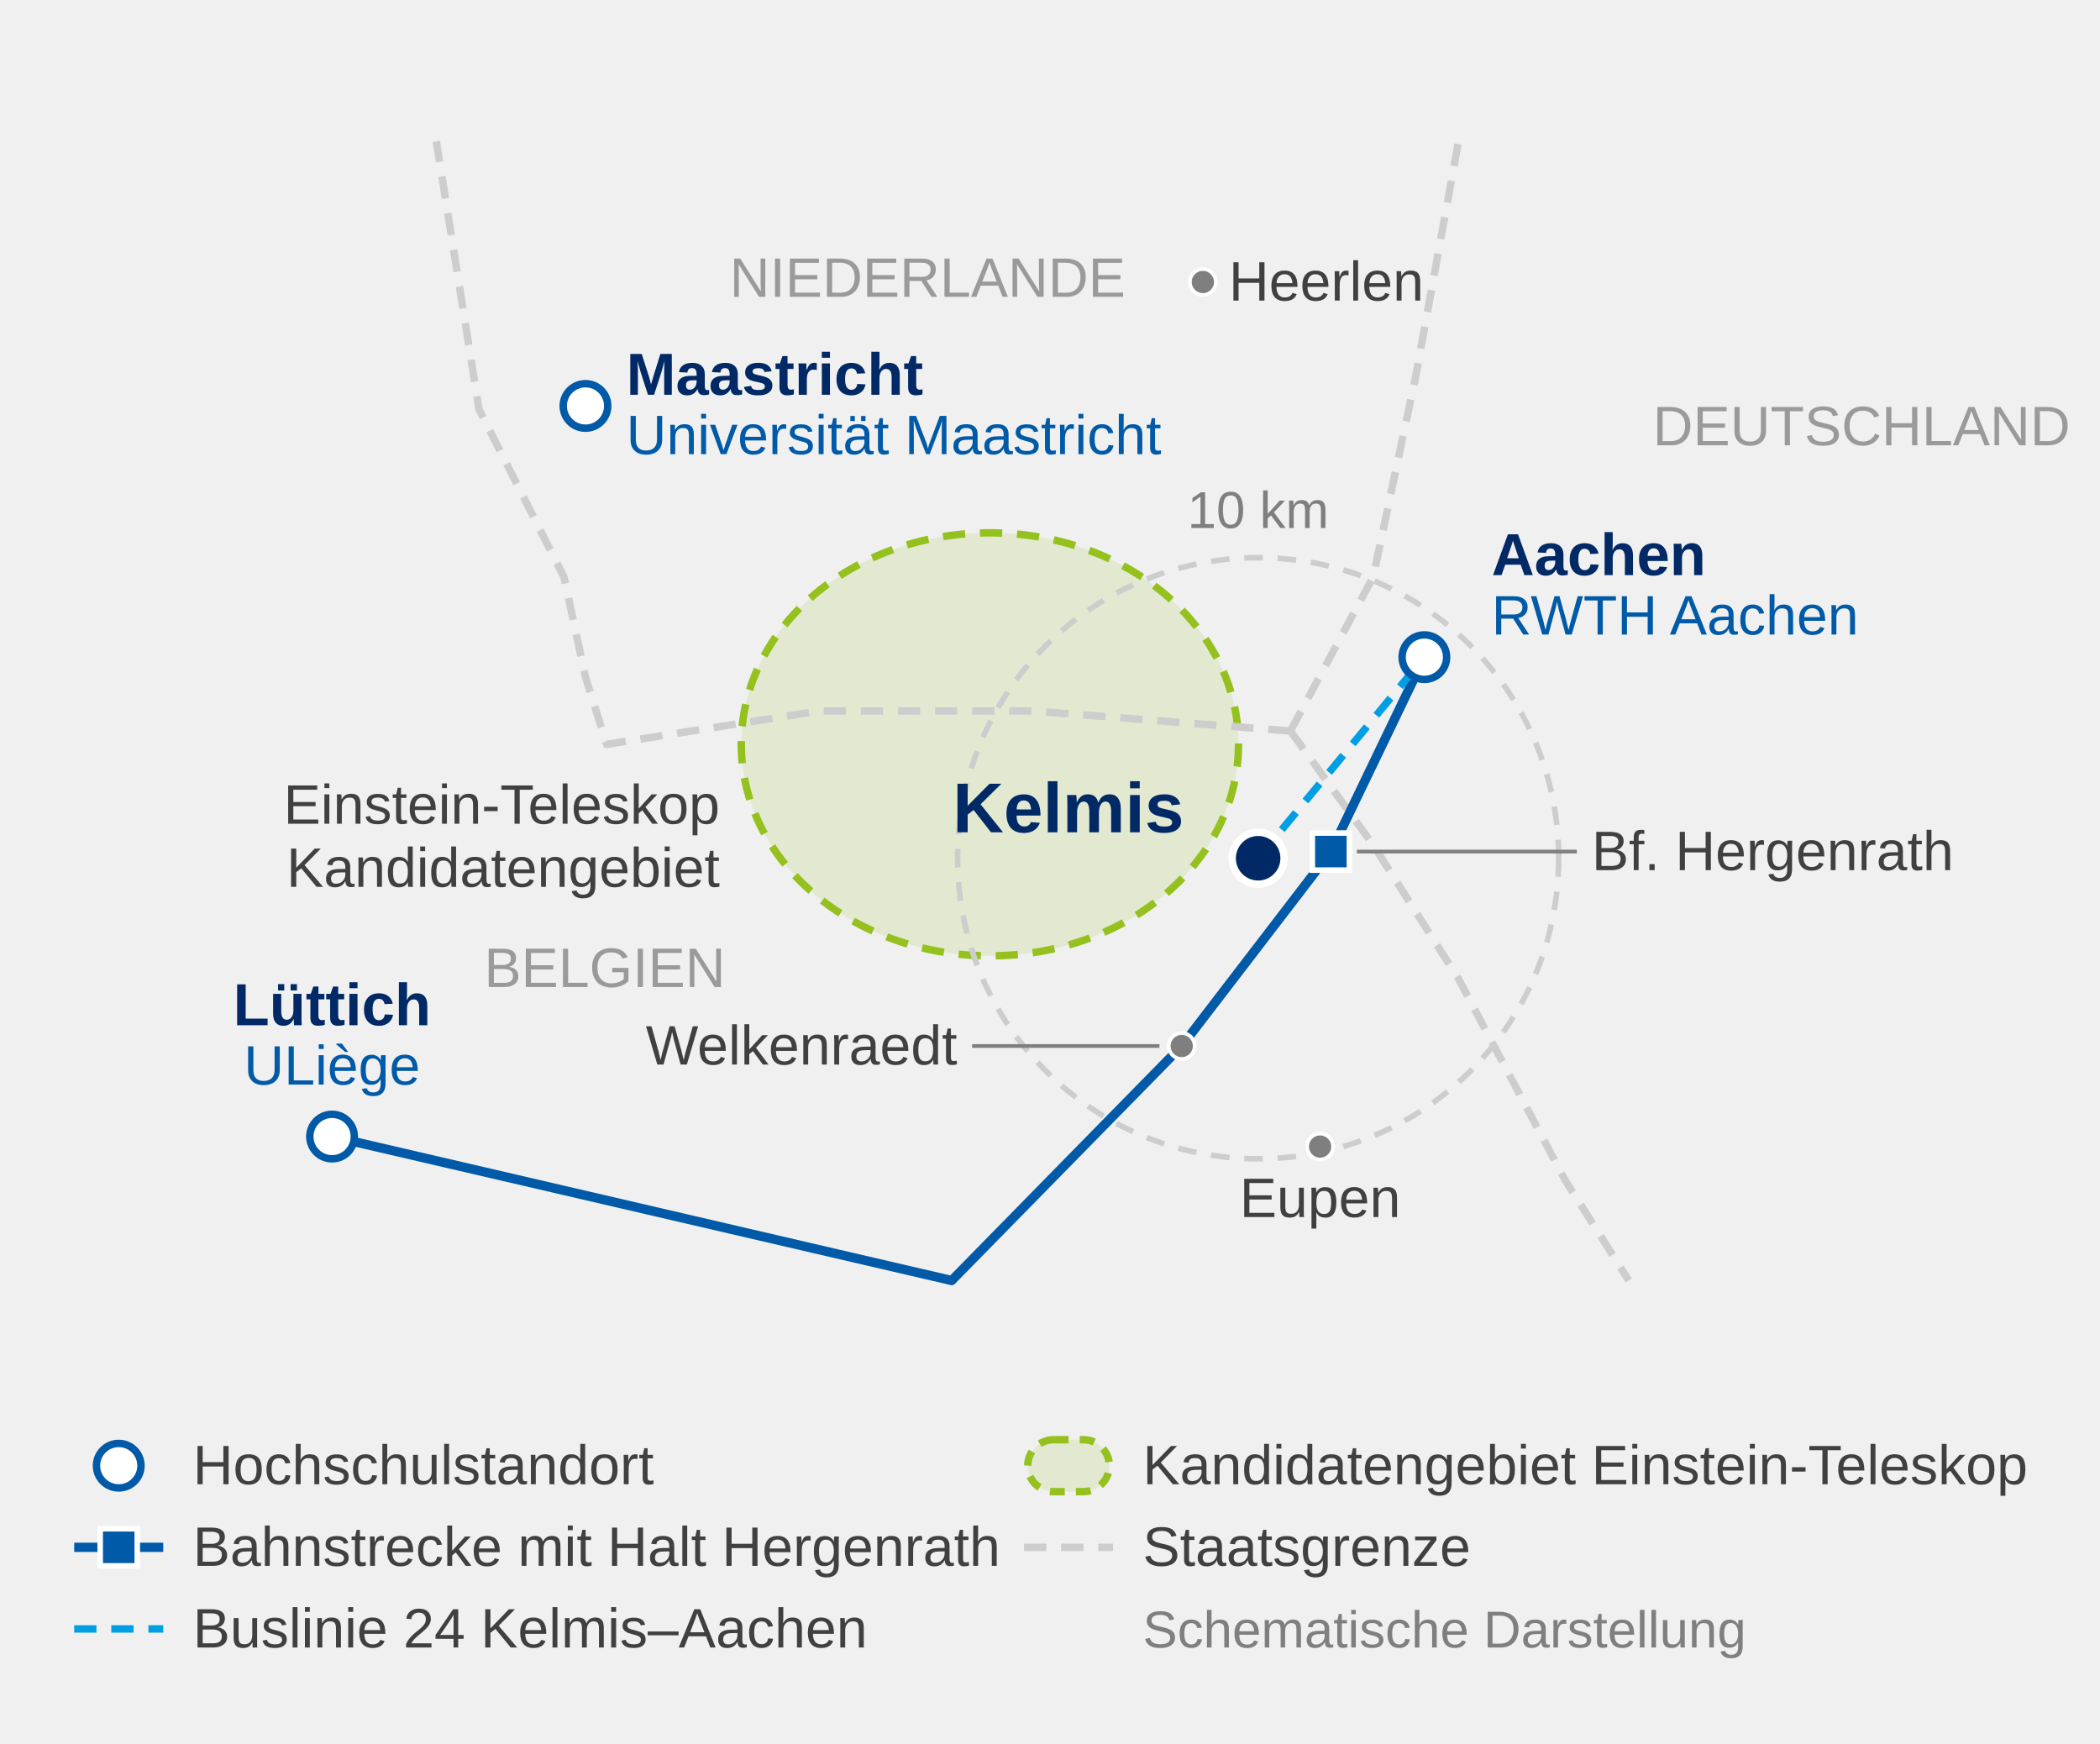
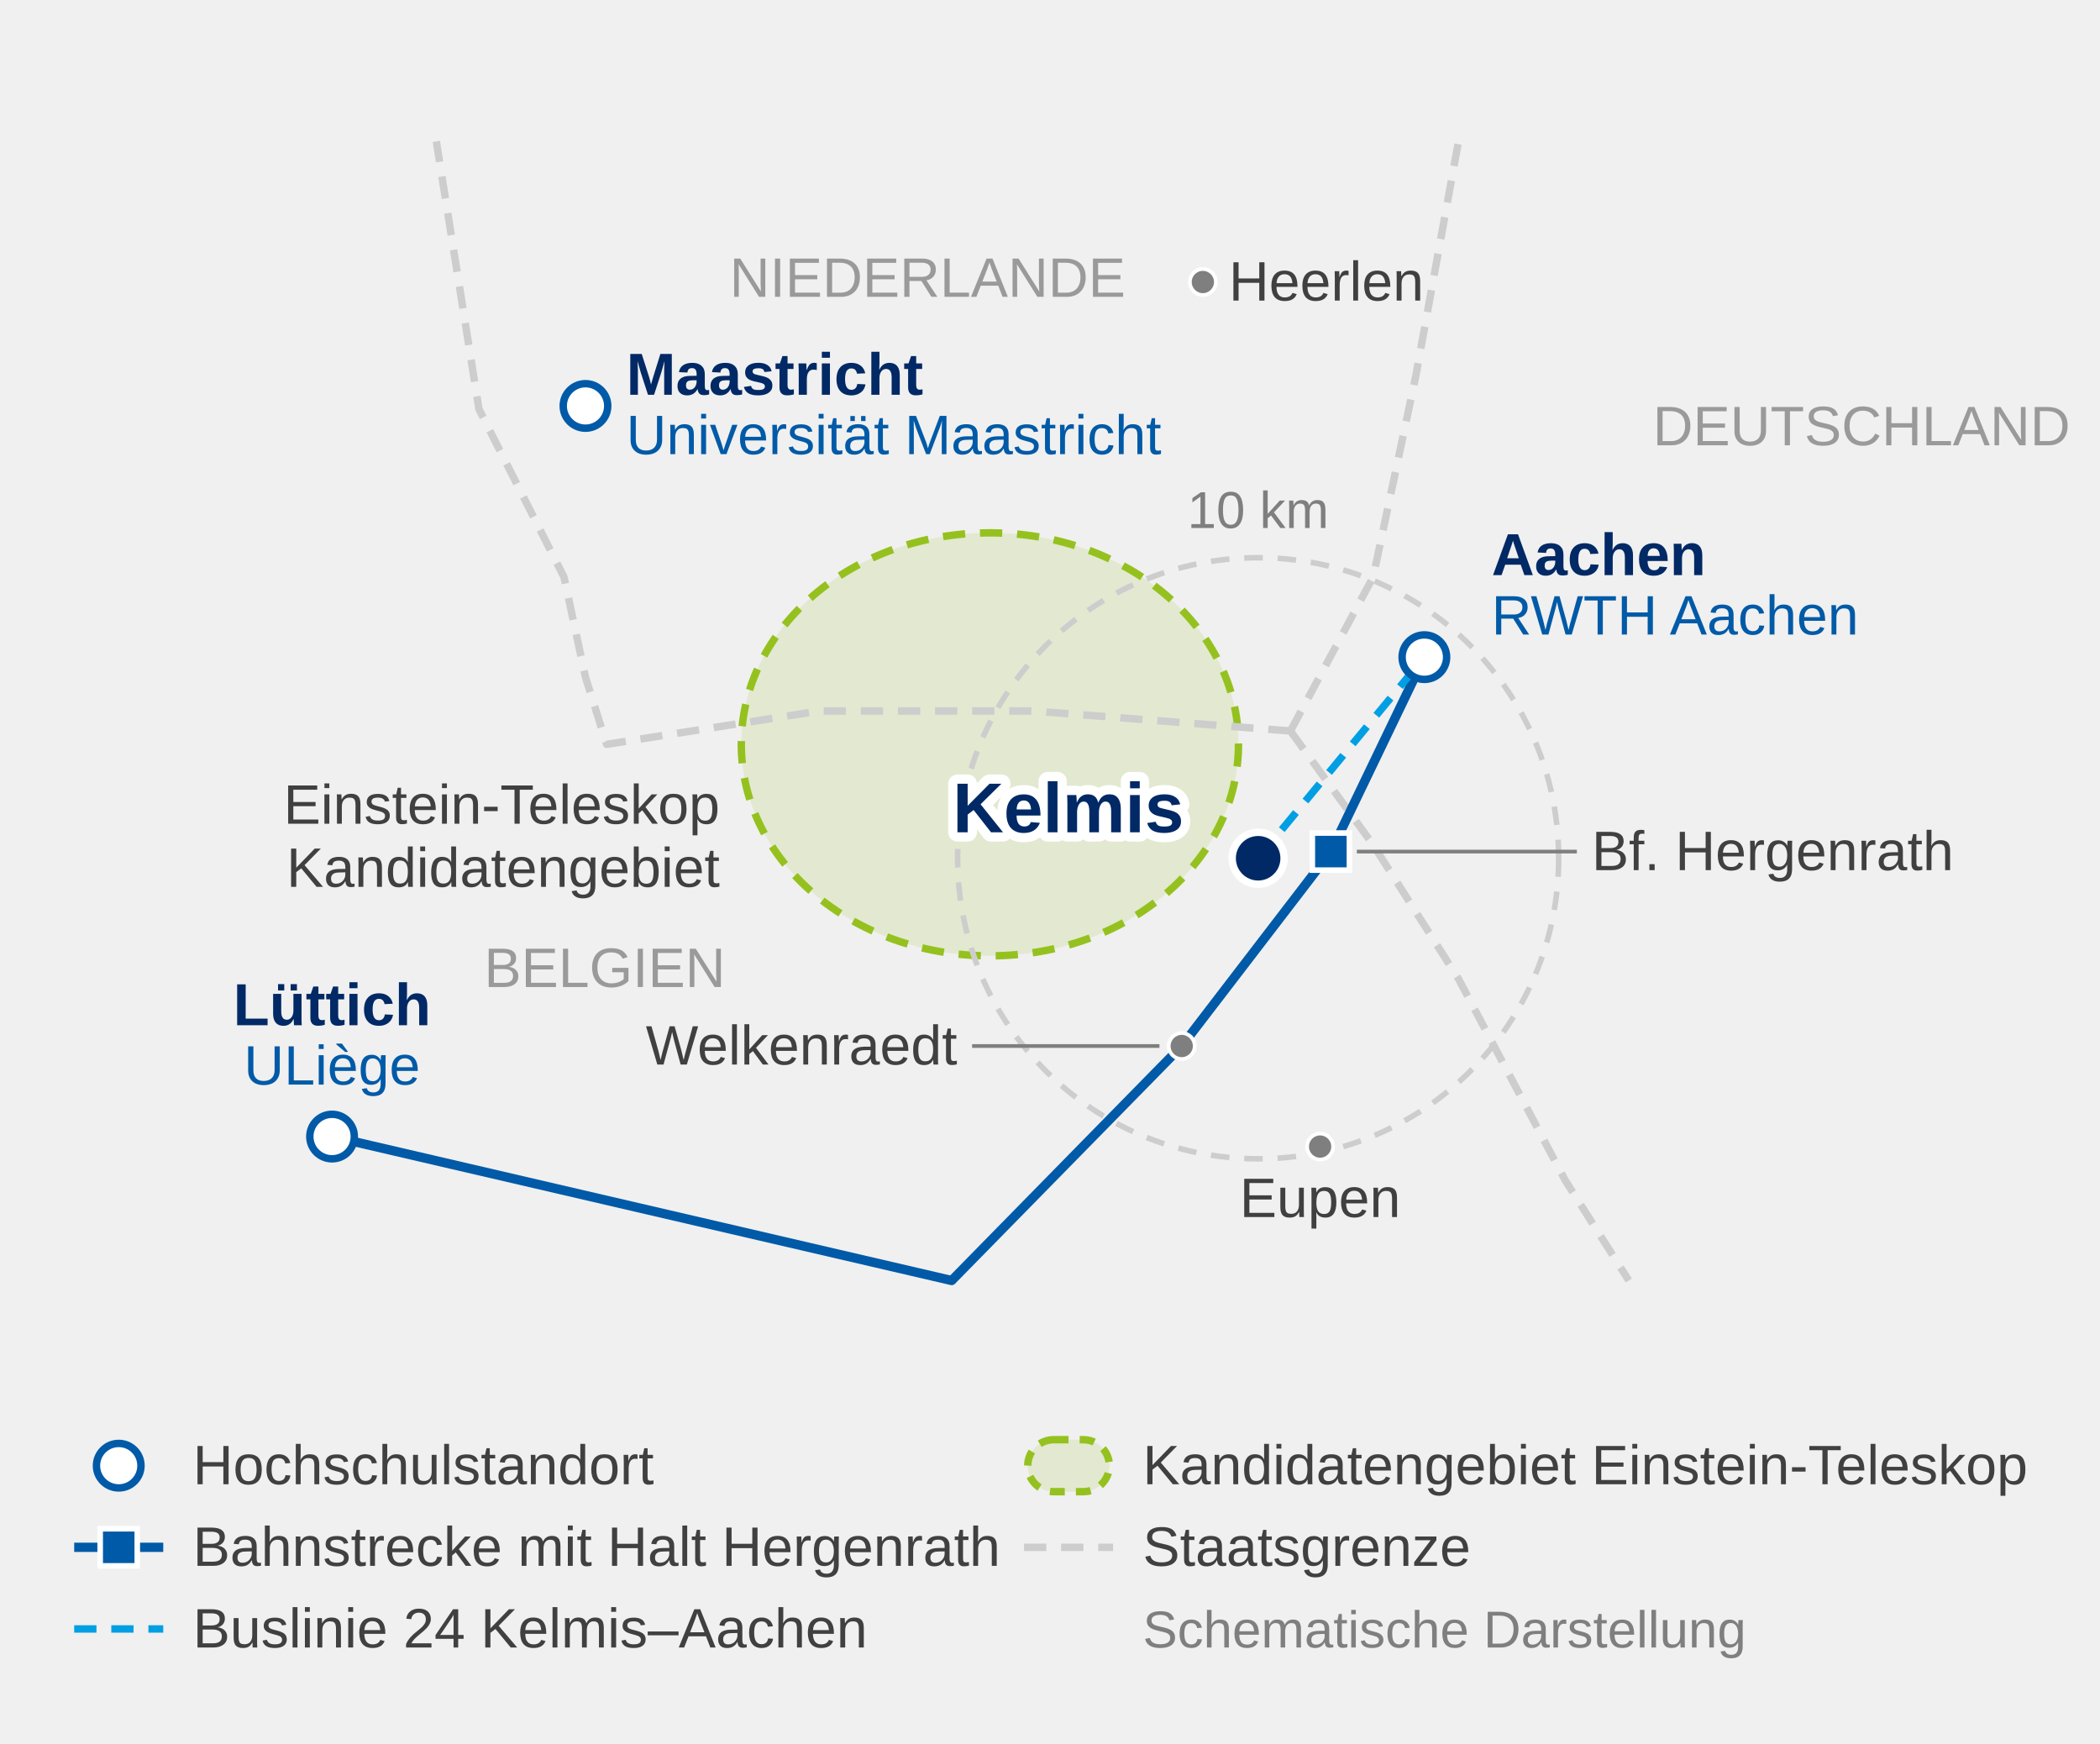
<svg xmlns="http://www.w3.org/2000/svg" width="566" height="470" viewBox="0 0 566 470">
  <ellipse cx="266.8" cy="200.6" rx="67" ry="57" fill="#95C11F" fill-opacity="0.15" stroke="#95C11F" stroke-width="2" stroke-dasharray="6 4" />
  <circle cx="339.1" cy="231.3" r="81" fill="none" stroke="#CDCDCD" stroke-width="1.5" stroke-dasharray="5 4" />
  <polyline points="347.8,197 370.1,155.5 381.6,101.3 393.1,38.1" fill="none" stroke="#CDCDCD" stroke-width="2" stroke-linejoin="round" stroke-dasharray="6 4" />
  <polyline points="347.8,197 370.1,227.7 393.1,263.8 421.8,318 439,345.1" fill="none" stroke="#CDCDCD" stroke-width="2" stroke-linejoin="round" stroke-dasharray="6 4" />
  <polyline points="347.8,197 278.3,191.6 220.9,191.6 163.5,200.6 157.8,182.5 152,155.5 129.1,110.3 117.6,38.1" fill="none" stroke="#CDCDCD" stroke-width="2" stroke-linejoin="round" stroke-dasharray="6 4" />
  <polyline points="383.9,177.1 358.7,229.5 318.5,281.9 256.5,345.1 89.5,306.3" fill="none" stroke="#005AA7" stroke-width="2.5" stroke-linejoin="round" />
  <line x1="339.1" y1="231.3" x2="383.9" y2="177.1" stroke="#009FE3" stroke-width="2" stroke-dasharray="6 4" />
  <line x1="365.7" y1="229.5" x2="425" y2="229.5" stroke="#7F7F7F" stroke-width="1" />
  <line x1="312.5" y1="281.9" x2="262" y2="281.9" stroke="#7F7F7F" stroke-width="1" />
  <circle cx="324.2" cy="76" r="3.5" fill="#7F7F7F" stroke="#FFFFFF" stroke-width="1" />
  <circle cx="355.8" cy="309" r="3.5" fill="#7F7F7F" stroke="#FFFFFF" stroke-width="1" />
  <circle cx="318.5" cy="281.9" r="3.5" fill="#7F7F7F" stroke="#FFFFFF" stroke-width="1" />
  <circle cx="383.9" cy="177.1" r="6" fill="#FFFFFF" stroke="#005AA7" stroke-width="2" />
  <circle cx="157.8" cy="109.4" r="6" fill="#FFFFFF" stroke="#005AA7" stroke-width="2" />
  <circle cx="89.5" cy="306.3" r="6" fill="#FFFFFF" stroke="#005AA7" stroke-width="2" />
  <rect x="353.7" y="224.5" width="10" height="10" fill="#005AA7" stroke="#FFFFFF" stroke-width="1.5" />
  <circle cx="339.1" cy="231.3" r="7" fill="#002965" stroke="#FFFFFF" stroke-width="2" />
  <text x="250" y="80" font-family="Calibri, Carlito, Arial, sans-serif" font-size="15" fill="#9A9A9A" text-anchor="middle">NIEDERLANDE</text>
  <text x="558" y="120" font-family="Calibri, Carlito, Arial, sans-serif" font-size="15" fill="#9A9A9A" text-anchor="end">DEUTSCHLAND</text>
  <text x="163" y="266" font-family="Calibri, Carlito, Arial, sans-serif" font-size="15" fill="#9A9A9A" text-anchor="middle">BELGIEN</text>
+   <text x="319.1" y="224.3" font-family="Calibri, Carlito, Arial, sans-serif" font-size="19" fill="#FFFFFF" stroke="#FFFFFF" stroke-width="5" stroke-linejoin="round" font-weight="700" text-anchor="end">Kelmis</text>
  <text x="319.1" y="224.3" font-family="Calibri, Carlito, Arial, sans-serif" font-size="19" fill="#002965" font-weight="700" text-anchor="end">Kelmis</text>
  <text x="429" y="234.5" font-family="Calibri, Carlito, Arial, sans-serif" font-size="15" fill="#404040">Bf. Hergenrath</text>
  <text x="402" y="155" font-family="Calibri, Carlito, Arial, sans-serif" font-size="16" fill="#002965" font-weight="700">Aachen</text>
  <text x="402" y="171" font-family="Calibri, Carlito, Arial, sans-serif" font-size="15" fill="#005AA7">RWTH Aachen</text>
  <text x="168.8" y="106.4" font-family="Calibri, Carlito, Arial, sans-serif" font-size="16" fill="#002965" font-weight="700">Maastricht</text>
  <text x="168.8" y="122.4" font-family="Calibri, Carlito, Arial, sans-serif" font-size="15" fill="#005AA7">Universität Maastricht</text>
  <text x="89.5" y="276.3" font-family="Calibri, Carlito, Arial, sans-serif" font-size="16" fill="#002965" font-weight="700" text-anchor="middle">Lüttich</text>
  <text x="89.5" y="292.3" font-family="Calibri, Carlito, Arial, sans-serif" font-size="15" fill="#005AA7" text-anchor="middle">ULiège</text>
  <text x="331.2" y="81" font-family="Calibri, Carlito, Arial, sans-serif" font-size="15" fill="#404040">Heerlen</text>
  <text x="355.8" y="328" font-family="Calibri, Carlito, Arial, sans-serif" font-size="15" fill="#404040" text-anchor="middle">Eupen</text>
  <text x="258" y="286.9" font-family="Calibri, Carlito, Arial, sans-serif" font-size="15" fill="#404040" text-anchor="end">Welkenraedt</text>
  <text x="194" y="222" font-family="Calibri, Carlito, Arial, sans-serif" font-size="15" fill="#404040" text-anchor="end">Einstein-Teleskop</text>
  <text x="194" y="239" font-family="Calibri, Carlito, Arial, sans-serif" font-size="15" fill="#404040" text-anchor="end">Kandidatengebiet</text>
  <text x="339.1" y="142.3" font-family="Calibri, Carlito, Arial, sans-serif" font-size="14" fill="#7F7F7F" text-anchor="middle">10 km</text>
  <circle cx="32" cy="395" r="6" fill="#FFFFFF" stroke="#005AA7" stroke-width="2" />
  <text x="52" y="400" font-family="Calibri, Carlito, Arial, sans-serif" font-size="15" fill="#404040">Hochschulstandort</text>
  <line x1="20" y1="417" x2="44" y2="417" stroke="#005AA7" stroke-width="2.5" />
  <rect x="27" y="412" width="10" height="10" fill="#005AA7" stroke="#FFFFFF" stroke-width="1.5" />
  <text x="52" y="422" font-family="Calibri, Carlito, Arial, sans-serif" font-size="15" fill="#404040">Bahnstrecke mit Halt Hergenrath</text>
  <line x1="20" y1="439" x2="44" y2="439" stroke="#009FE3" stroke-width="2" stroke-dasharray="6 4" />
  <text x="52" y="444" font-family="Calibri, Carlito, Arial, sans-serif" font-size="15" fill="#404040">Buslinie 24 Kelmis–Aachen</text>
  <rect x="277" y="388" width="22" height="14" rx="7" fill="#95C11F" stroke="#95C11F" stroke-width="2" fill-opacity="0.15" stroke-dasharray="4 3" />
  <text x="308" y="400" font-family="Calibri, Carlito, Arial, sans-serif" font-size="15" fill="#404040">Kandidatengebiet Einstein-Teleskop</text>
  <line x1="276" y1="417" x2="300" y2="417" stroke="#CDCDCD" stroke-width="2" stroke-dasharray="6 4" />
  <text x="308" y="422" font-family="Calibri, Carlito, Arial, sans-serif" font-size="15" fill="#404040">Staatsgrenze</text>
  <text x="308" y="444" font-family="Calibri, Carlito, Arial, sans-serif" font-size="14" fill="#7F7F7F">Schematische Darstellung</text>
</svg>
